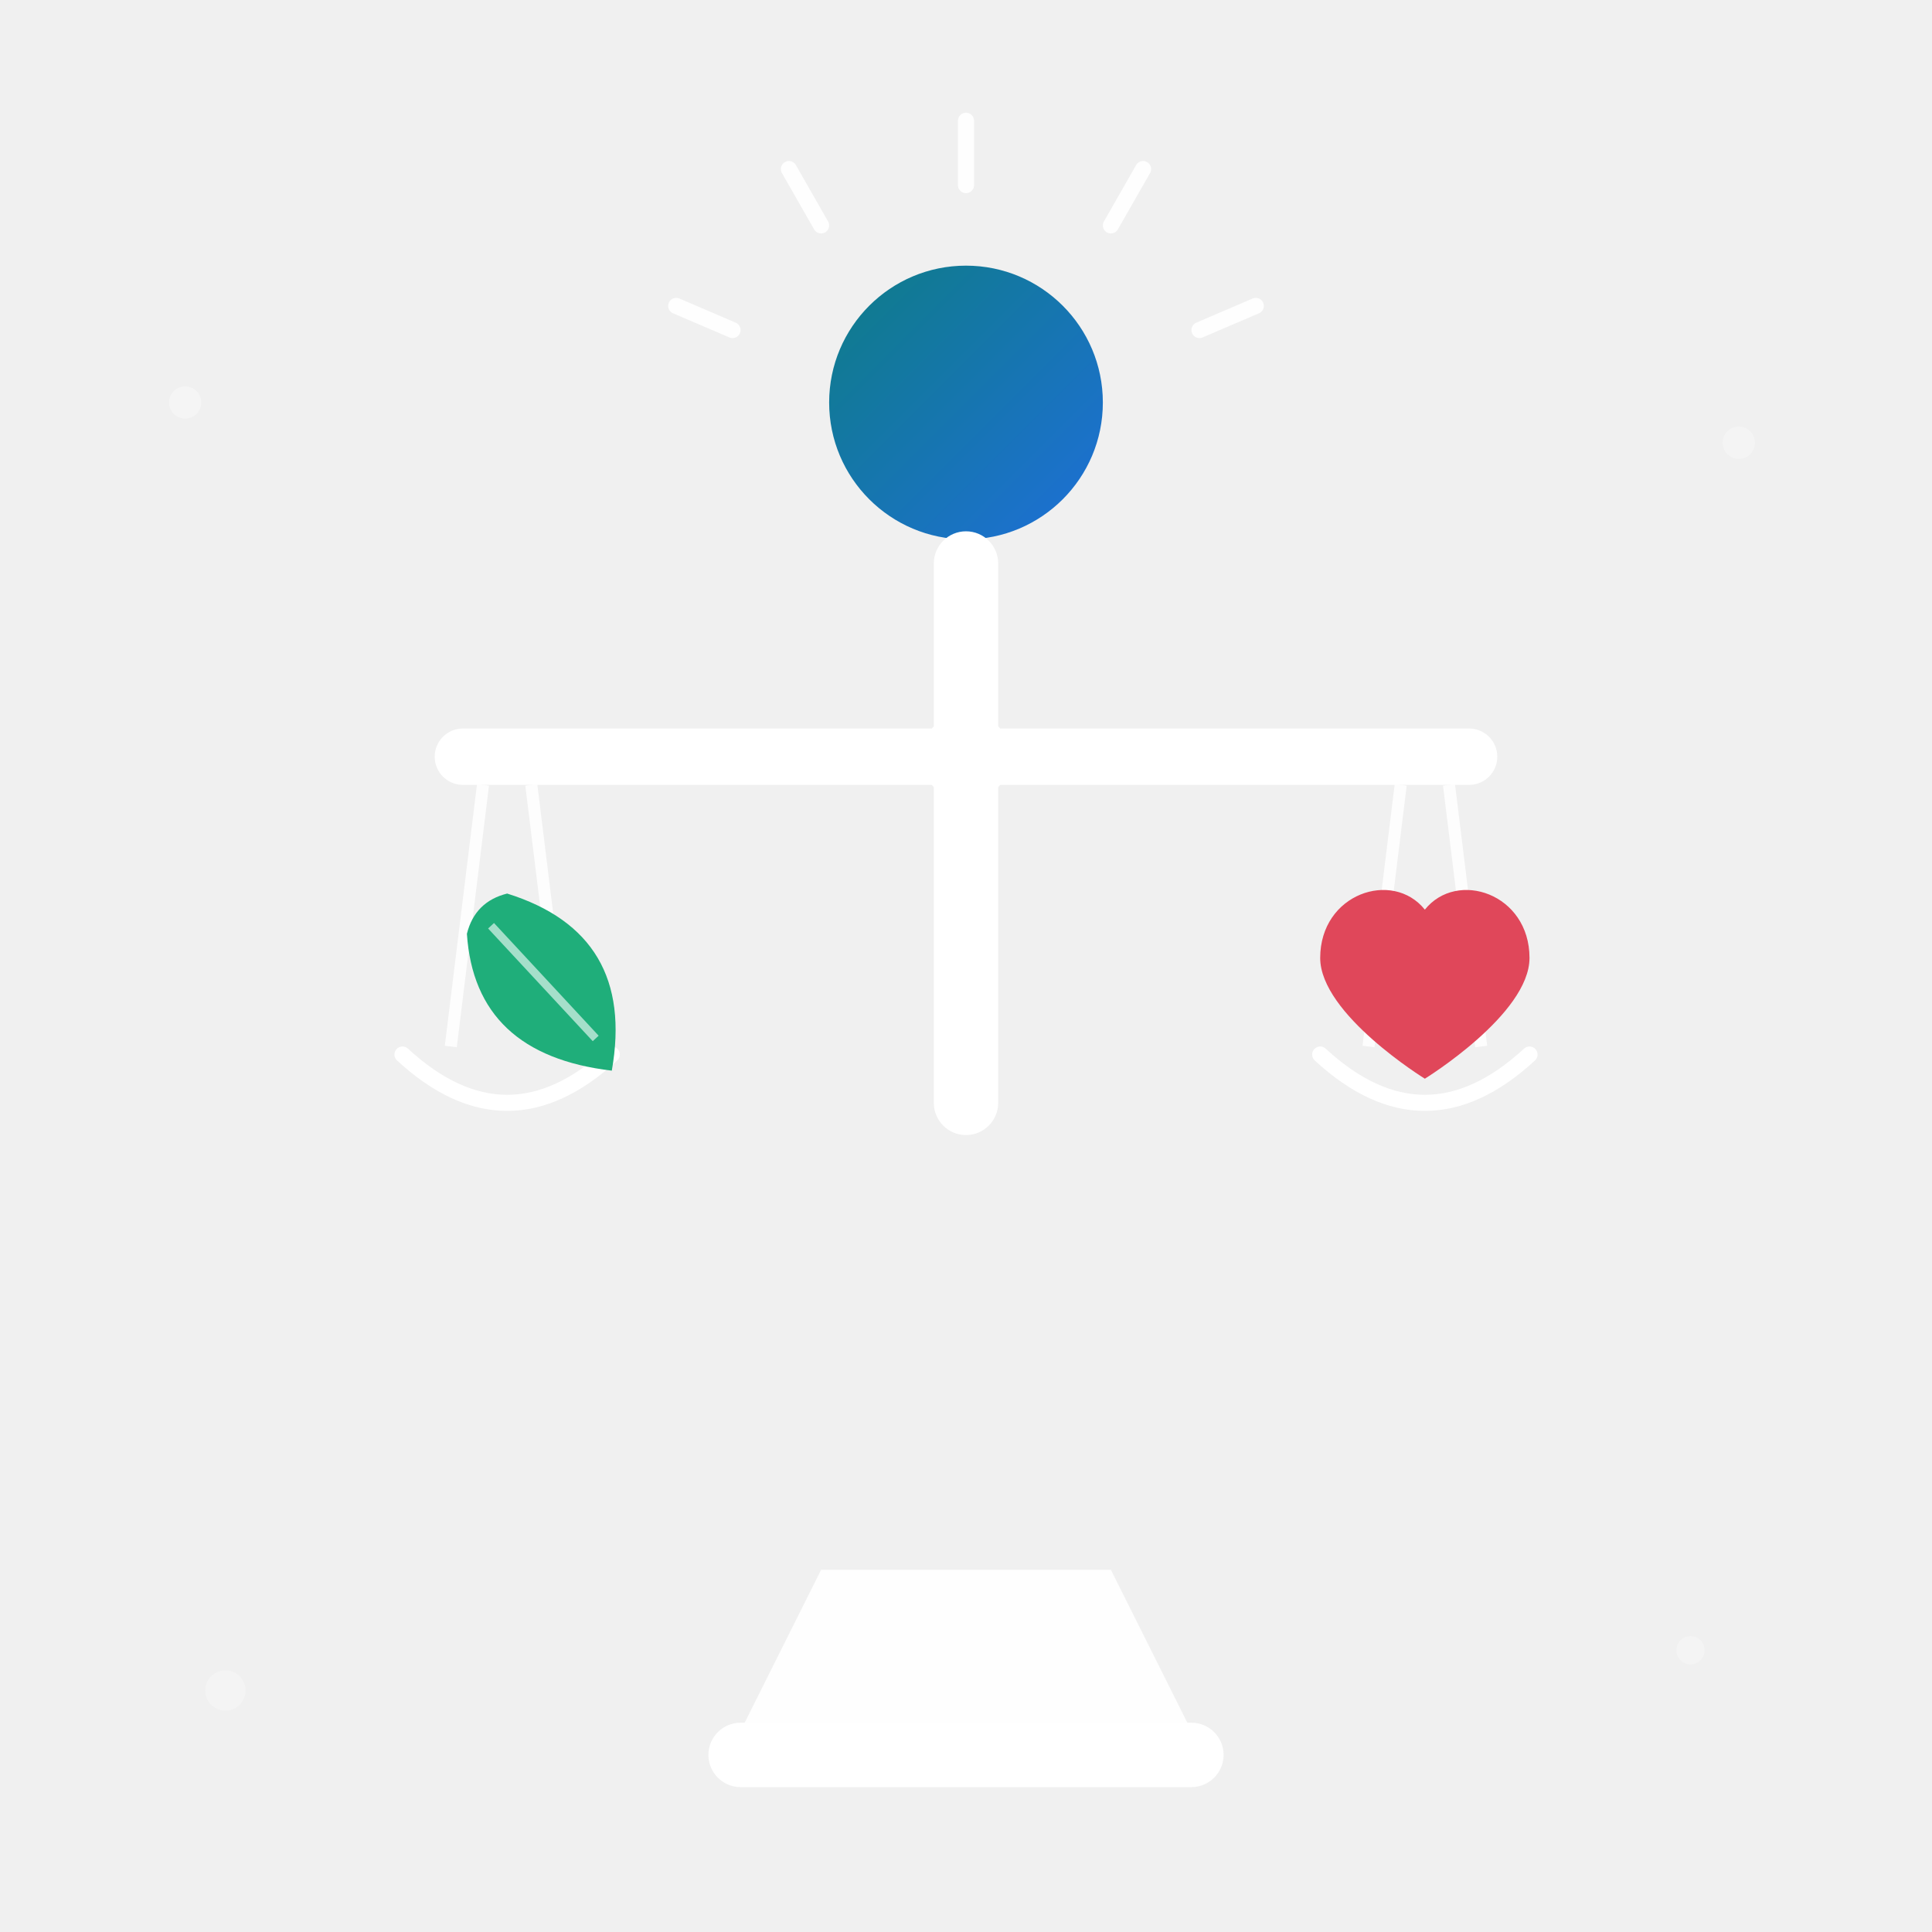
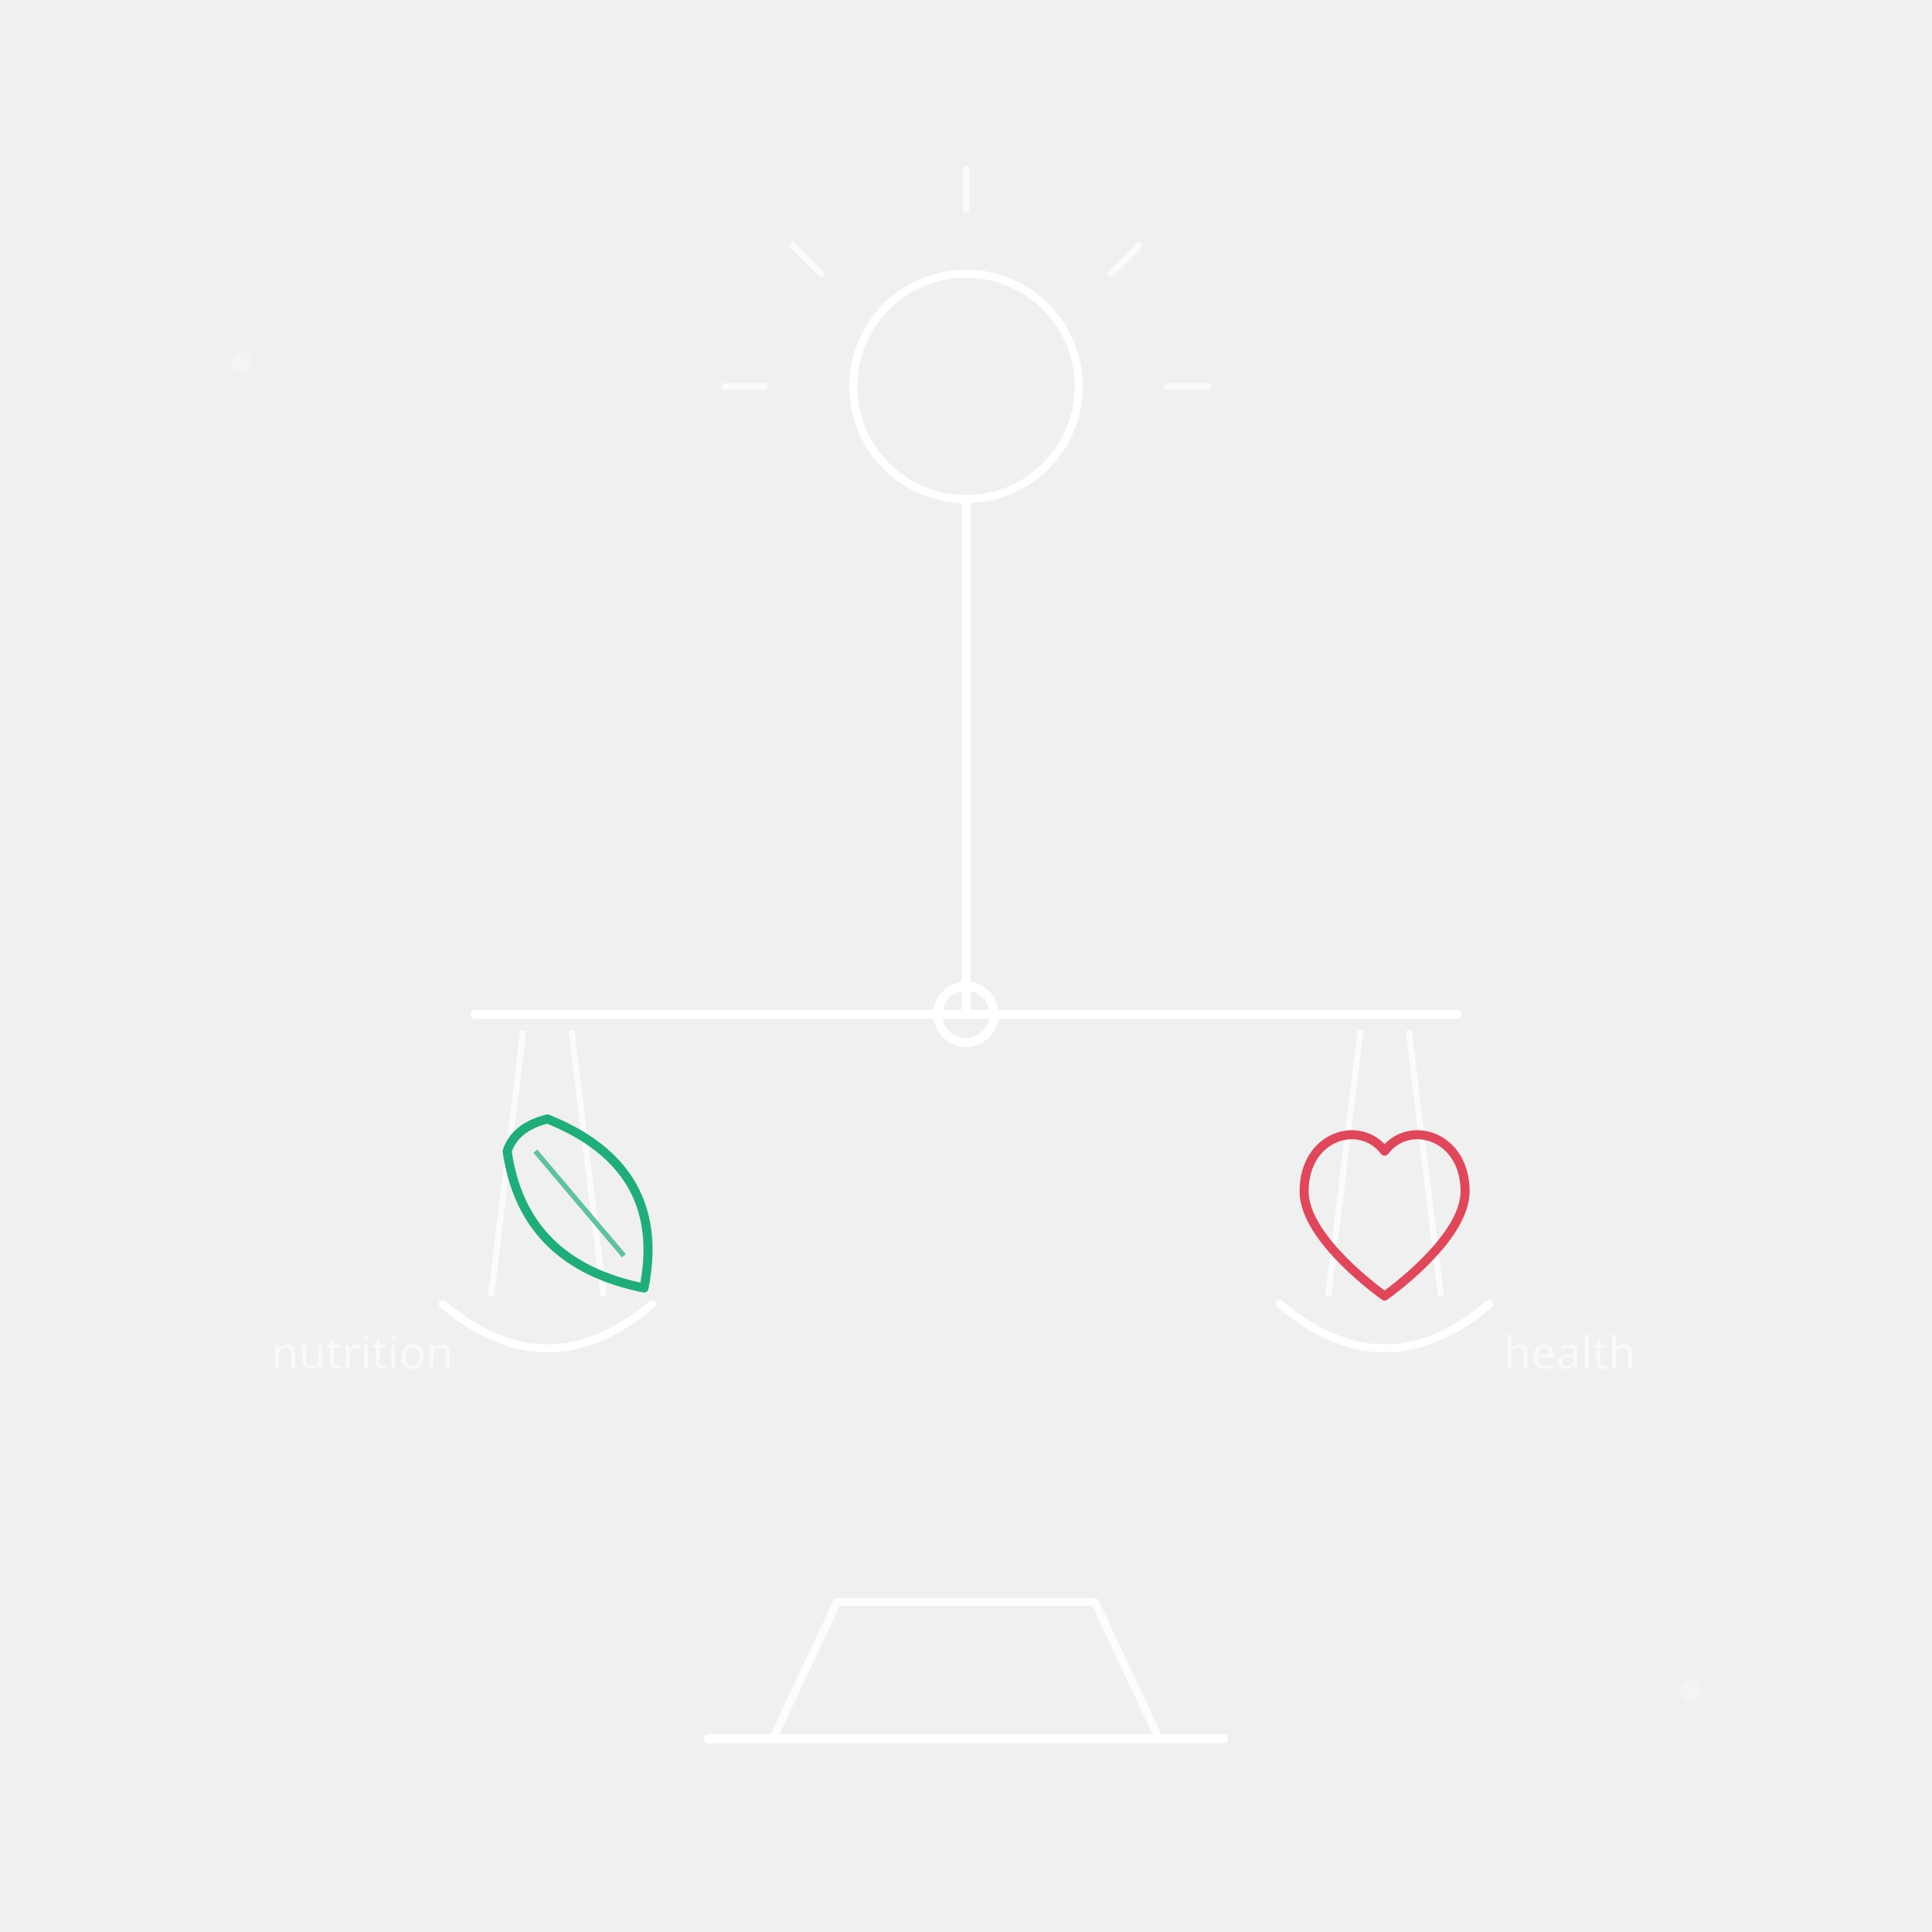
<svg xmlns="http://www.w3.org/2000/svg" viewBox="0 0 480 480" version="1.1" id="svg-wellness-hero">
-   <defs id="defs-wh">
-     <linearGradient id="badgeGradientWellness" x1="0" y1="0" x2="1" y2="1">
-       <stop offset="0" stop-color="#0E7C86" id="wh-stop1" />
-       <stop offset="1" stop-color="#1E6FD9" id="wh-stop2" />
-     </linearGradient>
-   </defs>
-   <circle cx="46" cy="100" r="4" fill="#ffffff" opacity="0.35" id="circle6" />
-   <circle cx="56" cy="420" r="5" fill="#ffffff" opacity="0.3" id="circle8" />
-   <circle cx="432" cy="110" r="4" fill="#ffffff" opacity="0.3" id="circle10" />
-   <circle cx="420" cy="410" r="3.5" fill="#ffffff" opacity="0.3" id="circle12" />
-   <g opacity="0.9" id="g24">
-     <line x1="240" y1="30" x2="240" y2="46" stroke="#ffffff" stroke-width="4" stroke-linecap="round" id="line14" />
-     <line x1="196" y1="42" x2="204" y2="56" stroke="#ffffff" stroke-width="4" stroke-linecap="round" id="line16" />
-     <line x1="284" y1="42" x2="276" y2="56" stroke="#ffffff" stroke-width="4" stroke-linecap="round" id="line18" />
-     <line x1="168" y1="76" x2="182" y2="82" stroke="#ffffff" stroke-width="4" stroke-linecap="round" id="line20" />
-     <line x1="312" y1="76" x2="298" y2="82" stroke="#ffffff" stroke-width="4" stroke-linecap="round" id="line22" />
+   <defs id="defs57" />
+   <circle cx="240" cy="240" r="178" fill="none" stroke="#ffffff" stroke-width="1" stroke-dasharray="1 8" opacity="0.14" id="circle2" />
+   <circle cx="240" cy="96" r="28" fill="none" stroke="#ffffff" stroke-width="2" id="circle4" />
+   <g stroke="#ffffff" stroke-width="1.6" stroke-linecap="round" opacity="0.75" id="g16">
+     <line x1="240" y1="52" x2="240" y2="42" id="line6" />
+     <line x1="204" y1="68" x2="197" y2="61" id="line8" />
+     <line x1="276" y1="68" x2="283" y2="61" id="line10" />
+     <line x1="190" y1="96" x2="180" y2="96" id="line12" />
+     <line x1="290" y1="96" x2="300" y2="96" id="line14" />
  </g>
-   <circle cx="240" cy="100" r="34" fill="url(#badgeGradientWellness)" id="circle26" />
-   <rect x="232" y="132" width="16" height="150" rx="8" fill="#ffffff" id="rect28" />
-   <circle cx="240" cy="188" r="11" fill="#ffffff" id="circle30" />
-   <rect x="108" y="181" width="264" height="14" rx="7" fill="#ffffff" id="rect32" />
-   <line x1="120" y1="195" x2="112" y2="260" stroke="#ffffff" stroke-width="3" opacity="0.85" id="line34" />
-   <line x1="132" y1="195" x2="140" y2="260" stroke="#ffffff" stroke-width="3" opacity="0.85" id="line36" />
-   <path d="M100,262 Q126,286 152,262" fill="none" stroke="#ffffff" stroke-width="4" stroke-linecap="round" id="path38" />
-   <path d="M126,222 Q158,232 152,266 Q118,262 116,232 Q118,224 126,222 Z" fill="#1FAE7A" id="path40" />
-   <line x1="122" y1="230" x2="148" y2="258" stroke="#ffffff" stroke-width="2" opacity="0.6" id="line42" />
-   <line x1="360" y1="195" x2="368" y2="260" stroke="#ffffff" stroke-width="3" opacity="0.85" id="line44" />
-   <line x1="348" y1="195" x2="340" y2="260" stroke="#ffffff" stroke-width="3" opacity="0.85" id="line46" />
-   <path d="M328,262 Q354,286 380,262" fill="none" stroke="#ffffff" stroke-width="4" stroke-linecap="round" id="path48" />
-   <path d="M354,226 C346,216 328,222 328,238 C328,252 354,268 354,268 C354,268 380,252 380,238 C380,222 362,216 354,226 Z" fill="#E0475A" id="path50" />
-   <path d="M204,390 L276,390 L296,430 H184 Z" fill="#ffffff" opacity="0.9" id="path52" />
-   <rect x="176" y="428" width="128" height="16" rx="8" fill="#ffffff" id="rect54" />
+   <line x1="240" y1="124" x2="240" y2="252" stroke="#ffffff" stroke-width="2.25" id="line18" />
+   <circle cx="240" cy="252" r="7" fill="none" stroke="#ffffff" stroke-width="2.25" id="circle20" />
+   <line x1="118" y1="252" x2="362" y2="252" stroke="#ffffff" stroke-width="2.25" stroke-linecap="round" id="line22" />
+   <line x1="130" y1="256" x2="122" y2="322" stroke="#ffffff" stroke-width="1.5" opacity="0.75" id="line24" />
+   <line x1="142" y1="256" x2="150" y2="322" stroke="#ffffff" stroke-width="1.5" opacity="0.75" id="line26" />
+   <path d="M110,324 Q136,346 162,324" fill="none" stroke="#ffffff" stroke-width="2" stroke-linecap="round" id="path28" />
+   <path d="M136,278 Q166,290 160,320 Q130,314 126,286 Q128,280 136,278 Z" fill="none" stroke="#1FAE7A" stroke-width="2.25" stroke-linejoin="round" id="path30" />
+   <line x1="133" y1="286" x2="155" y2="312" stroke="#1FAE7A" stroke-width="1.25" opacity="0.7" id="line32" />
+   <line x1="350" y1="256" x2="358" y2="322" stroke="#ffffff" stroke-width="1.5" opacity="0.75" id="line34" />
+   <line x1="338" y1="256" x2="330" y2="322" stroke="#ffffff" stroke-width="1.5" opacity="0.75" id="line36" />
+   <path d="M318,324 Q344,346 370,324" fill="none" stroke="#ffffff" stroke-width="2" stroke-linecap="round" id="path38" />
+   <path d="M344,286 C338,278 324,282 324,296 C324,308 344,322 344,322 C344,322 364,308 364,296 C364,282 350,278 344,286 Z" fill="none" stroke="#E0475A" stroke-width="2.25" stroke-linejoin="round" id="path40" />
+   <path d="M208,398 L272,398 L288,432 H192 Z" fill="none" stroke="#ffffff" stroke-width="2" stroke-linejoin="round" opacity="0.85" id="path42" />
+   <line x1="176" y1="432" x2="304" y2="432" stroke="#ffffff" stroke-width="2.25" stroke-linecap="round" id="line44" />
+   <text x="90" y="340" text-anchor="middle" font-family="sans-serif" font-size="11" fill="#ffffff" opacity="0.6" id="text46">nutrition</text>
+   <text x="390" y="340" text-anchor="middle" font-family="sans-serif" font-size="11" fill="#ffffff" opacity="0.6" id="text48">health</text>
+   <circle cx="60" cy="90" r="2.5" fill="#ffffff" opacity="0.3" id="circle50" />
+   <circle cx="420" cy="420" r="2.5" fill="#ffffff" opacity="0.25" id="circle52" />
</svg>
